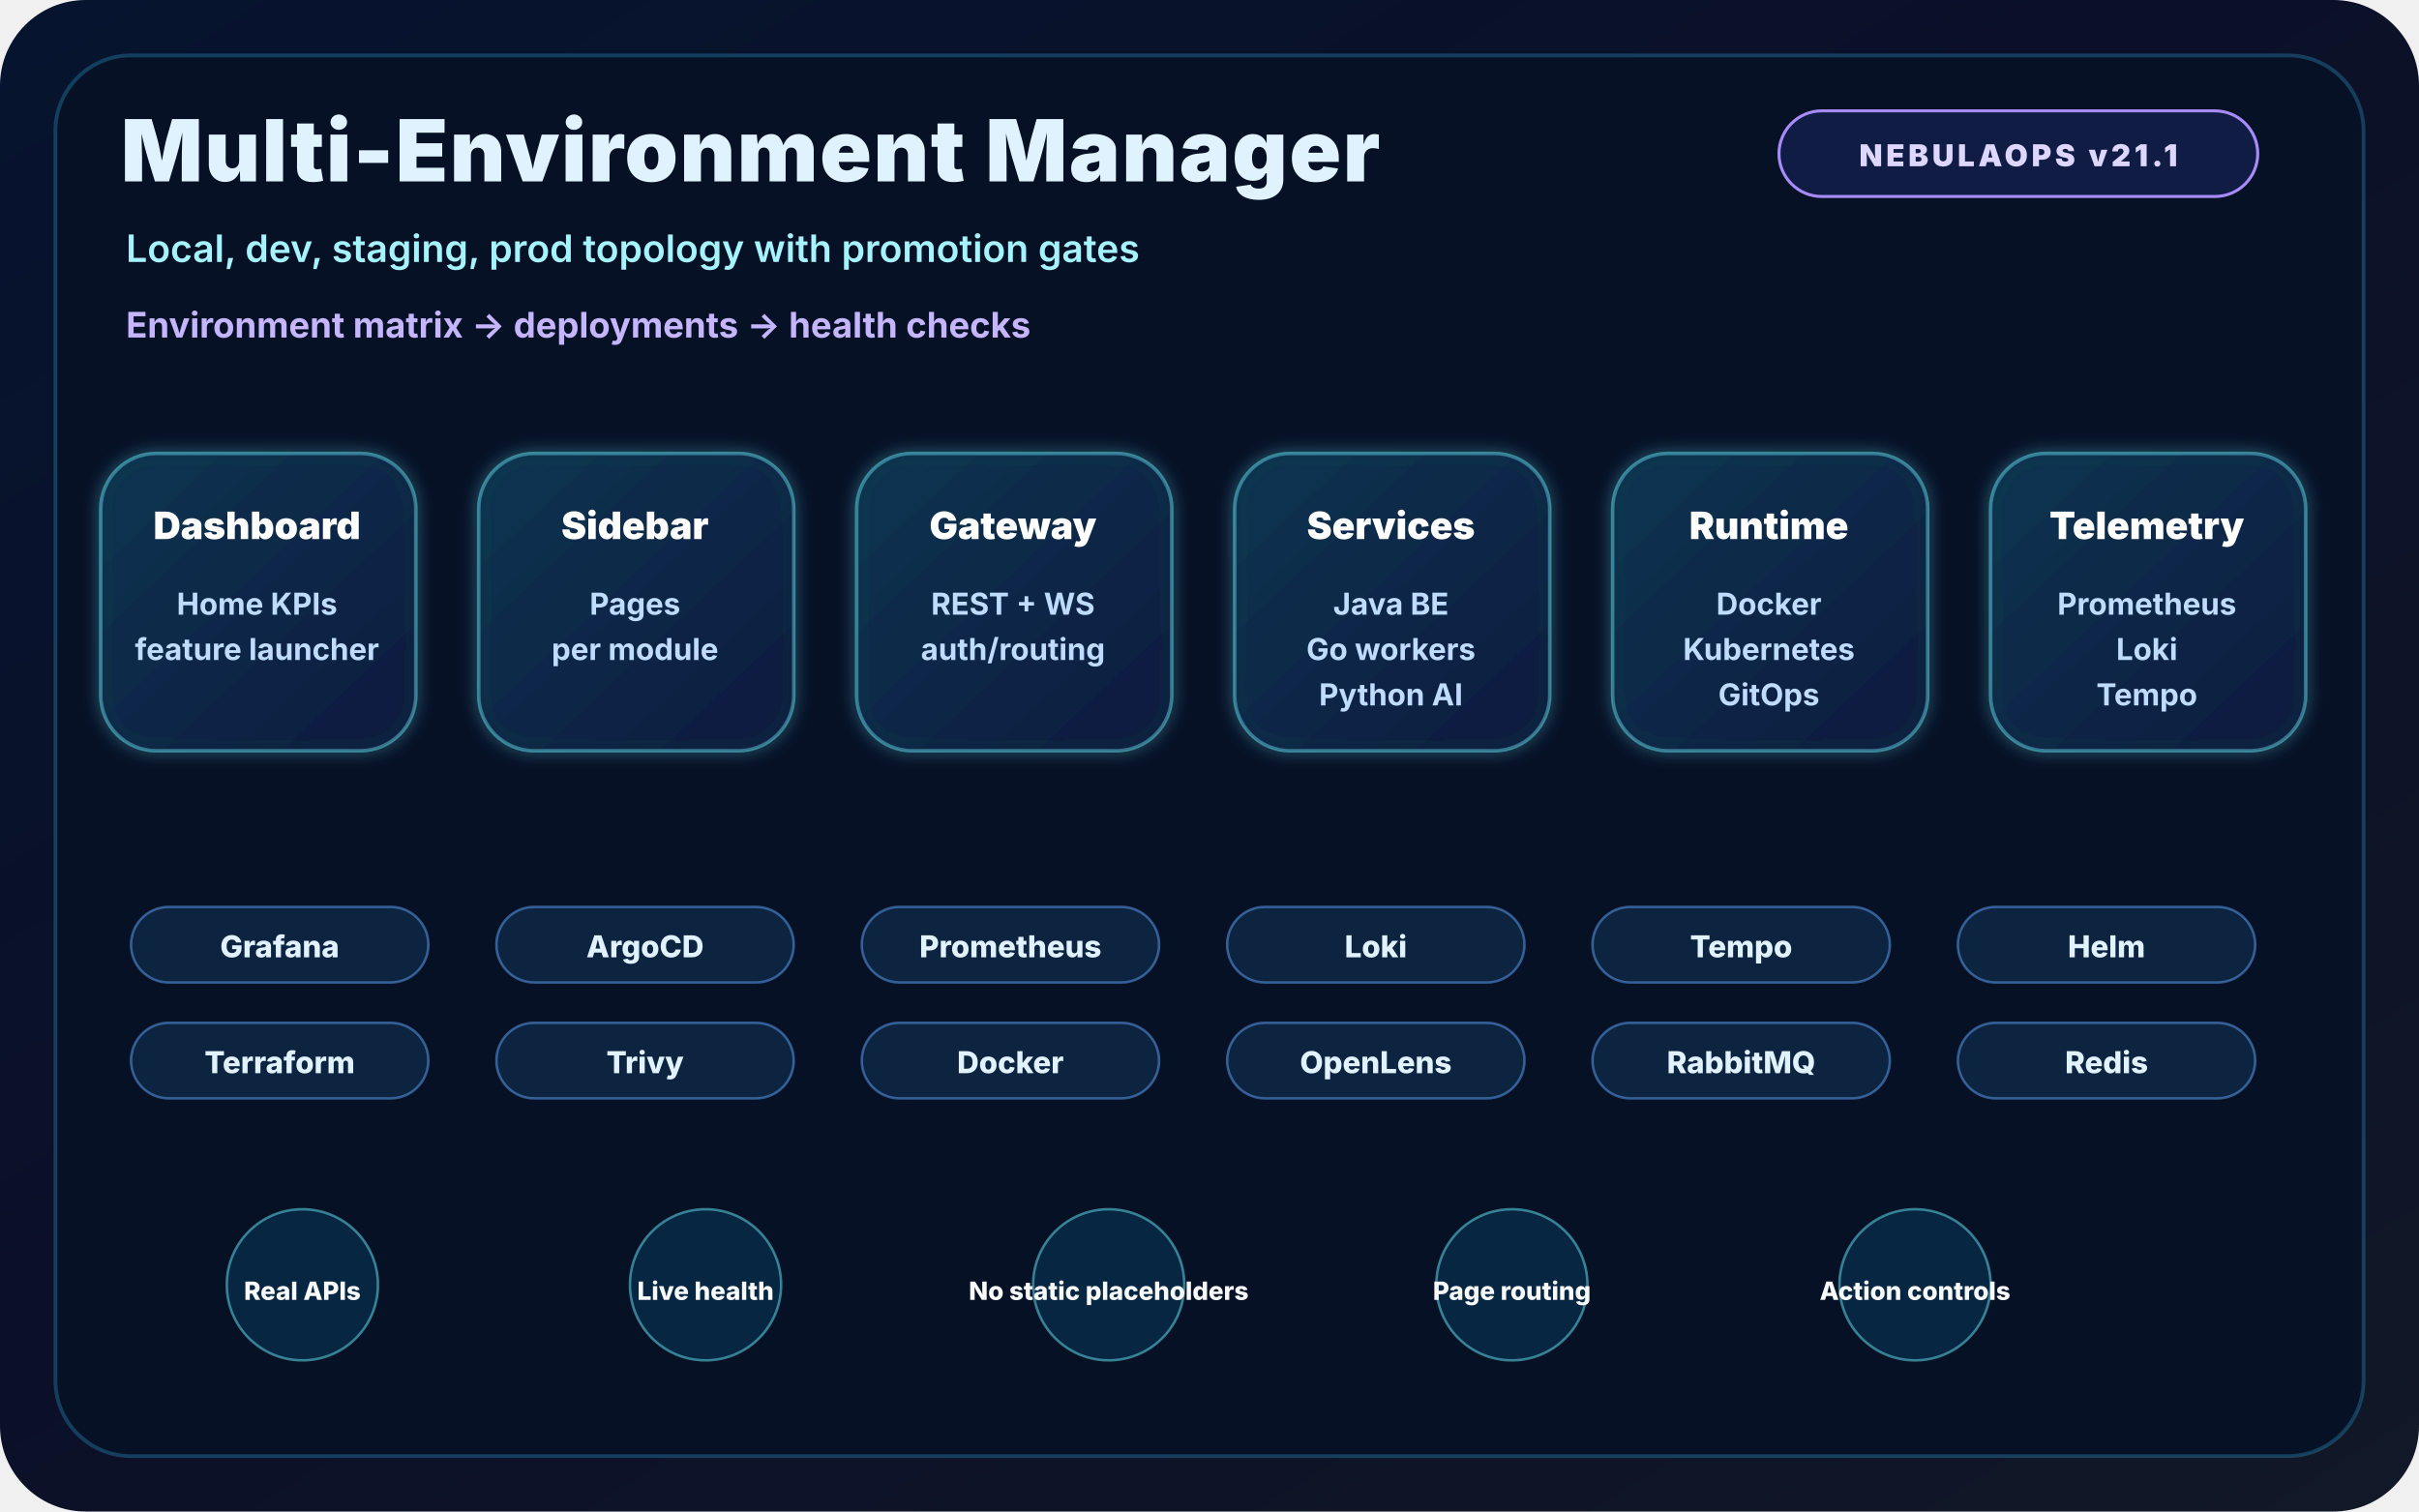
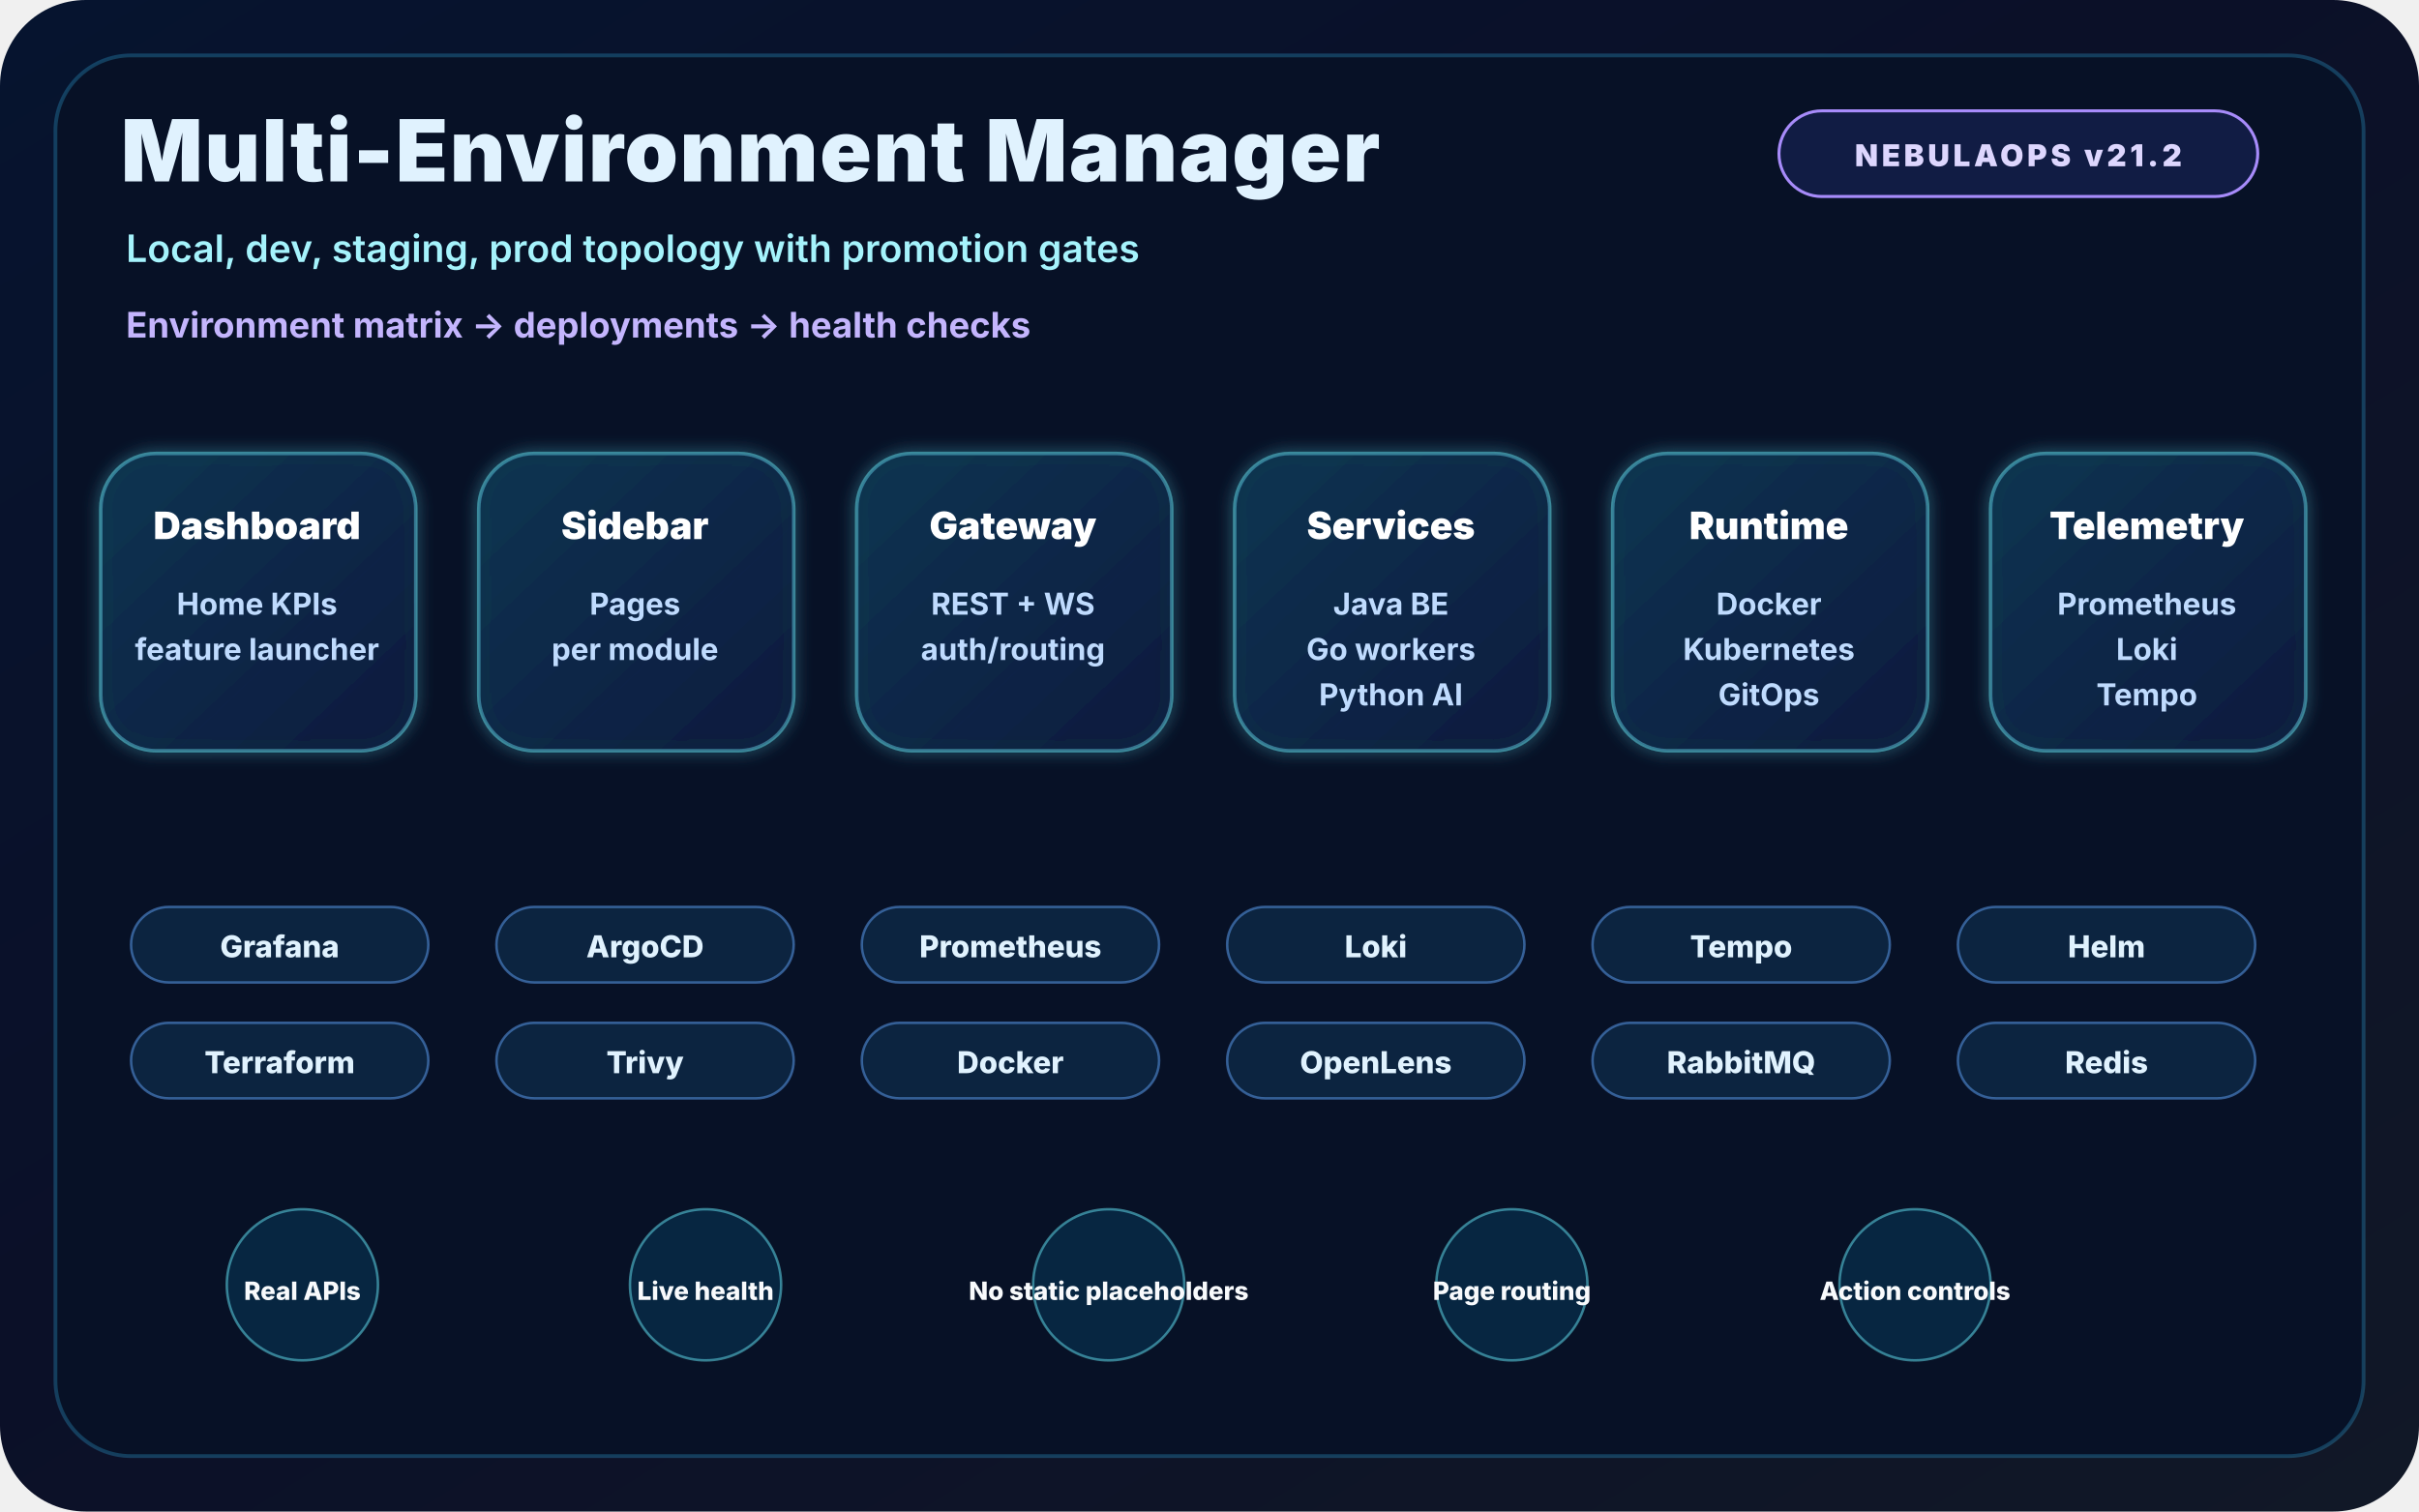
- <svg xmlns="http://www.w3.org/2000/svg" viewBox="0 0 960 600" role="img" aria-label="NebulaOps v21.1 Multi-Environment Manager">
+ <svg xmlns="http://www.w3.org/2000/svg" viewBox="0 0 960 600" role="img" aria-label="NebulaOps v21.2 Multi-Environment Manager">
  <defs>
    <linearGradient id="bg" x1="0" y1="0" x2="1" y2="1">
      <stop offset="0" stop-color="#06142f" />
      <stop offset=".45" stop-color="#0b1028" />
      <stop offset="1" stop-color="#111827" />
    </linearGradient>
    <linearGradient id="card" x1="0" y1="0" x2="1" y2="1">
      <stop offset="0" stop-color="#0f3552" stop-opacity=".96" />
      <stop offset="1" stop-color="#111a3d" stop-opacity=".92" />
    </linearGradient>
    <linearGradient id="accent" x1="0" y1="0" x2="1" y2="0">
      <stop offset="0" stop-color="#38bdf8" />
      <stop offset=".5" stop-color="#8b5cf6" />
      <stop offset="1" stop-color="#22d3ee" />
    </linearGradient>
    <filter id="glow">
      <feGaussianBlur stdDeviation="3" result="b" />
      <feMerge>
        <feMergeNode in="b" />
        <feMergeNode in="SourceGraphic" />
      </feMerge>
    </filter>
    <style>
            .bg{fill:url(#bg)} .panel{fill:#071126;stroke:#38bdf8;stroke-opacity:.26;stroke-width:1.5}
            .node rect{fill:url(#card);stroke:#67e8f9;stroke-opacity:.42;stroke-width:1.4;filter:url(#glow)}
            .link{fill:none;stroke:url(#accent);stroke-width:4;stroke-linecap:round;stroke-dasharray:9 9;opacity:.8}
            .title{font:900 34px Inter,Arial,sans-serif;fill:#e0f2fe;letter-spacing:.02em}
            .sub{font:600 15px Inter,Arial,sans-serif;fill:#a5f3fc} .flow{font:700 14px
            Inter,Arial,sans-serif;fill:#c4b5fd}
            .h{font:900 15px Inter,Arial,sans-serif;fill:#fff} .b{font:700 12px Inter,Arial,sans-serif;fill:#bfdbfe}
            .chip{fill:#0c2440;stroke:#60a5fa;stroke-opacity:.5} .chipText{font:800 12px
            Inter,Arial,sans-serif;fill:#e0f2fe}
            .pulse{fill:#0ea5e9;fill-opacity:.14;stroke:#67e8f9;stroke-opacity:.5} .small{font:800 10px
            Inter,Arial,sans-serif;fill:#f8fafc}
            .badge{fill:#111c44;stroke:#a78bfa;stroke-width:1.2} .badgeText{font:900 12px
            Inter,Arial,sans-serif;fill:#ddd6fe;letter-spacing:.12em}
        </style>
  </defs>
  <rect class="bg" width="960" height="600" rx="34" />
  <rect class="panel" x="22" y="22" width="916" height="556" rx="30" />
  <rect class="badge" x="706" y="44" width="190" height="34" rx="17" />
-   <text class="badgeText" x="801" y="66" text-anchor="middle">NEBULAOPS v21.1</text>
+   <text class="badgeText" x="801" y="66" text-anchor="middle">NEBULAOPS v21.2</text>
  <text class="title" x="48" y="72">Multi-Environment Manager</text>
  <text class="sub" x="50" y="104">Local, dev, staging, prod topology with promotion gates</text>
  <text class="flow" x="50" y="134">Environment matrix → deployments → health checks</text>
  <g class="node" transform="translate(40,180)">
    <rect width="125" height="118" rx="22" />
    <text class="h" x="62" y="34" text-anchor="middle">Dashboard</text>
    <text class="b" x="62" y="64" text-anchor="middle" dy="0">Home KPIs</text>
    <text class="b" x="62" y="64" text-anchor="middle" dy="18">feature launcher</text>
  </g>
  <path class="link" d="M165 239 C 185 239 170 239 190 239" />
  <g class="node" transform="translate(190,180)">
    <rect width="125" height="118" rx="22" />
    <text class="h" x="62" y="34" text-anchor="middle">Sidebar</text>
    <text class="b" x="62" y="64" text-anchor="middle" dy="0">Pages</text>
    <text class="b" x="62" y="64" text-anchor="middle" dy="18">per module</text>
  </g>
  <path class="link" d="M315 239 C 335 239 320 239 340 239" />
  <g class="node" transform="translate(340,180)">
    <rect width="125" height="118" rx="22" />
    <text class="h" x="62" y="34" text-anchor="middle">Gateway</text>
    <text class="b" x="62" y="64" text-anchor="middle" dy="0">REST + WS</text>
    <text class="b" x="62" y="64" text-anchor="middle" dy="18">auth/routing</text>
  </g>
  <path class="link" d="M465 239 C 485 239 470 239 490 239" />
  <g class="node" transform="translate(490,180)">
    <rect width="125" height="118" rx="22" />
    <text class="h" x="62" y="34" text-anchor="middle">Services</text>
    <text class="b" x="62" y="64" text-anchor="middle" dy="0">Java BE</text>
    <text class="b" x="62" y="64" text-anchor="middle" dy="18">Go workers</text>
    <text class="b" x="62" y="64" text-anchor="middle" dy="36">Python AI</text>
  </g>
  <path class="link" d="M615 239 C 635 239 620 239 640 239" />
  <g class="node" transform="translate(640,180)">
    <rect width="125" height="118" rx="22" />
    <text class="h" x="62" y="34" text-anchor="middle">Runtime</text>
    <text class="b" x="62" y="64" text-anchor="middle" dy="0">Docker</text>
    <text class="b" x="62" y="64" text-anchor="middle" dy="18">Kubernetes</text>
    <text class="b" x="62" y="64" text-anchor="middle" dy="36">GitOps</text>
  </g>
  <path class="link" d="M765 239 C 785 239 770 239 790 239" />
  <g class="node" transform="translate(790,180)">
    <rect width="125" height="118" rx="22" />
    <text class="h" x="62" y="34" text-anchor="middle">Telemetry</text>
    <text class="b" x="62" y="64" text-anchor="middle" dy="0">Prometheus</text>
    <text class="b" x="62" y="64" text-anchor="middle" dy="18">Loki</text>
    <text class="b" x="62" y="64" text-anchor="middle" dy="36">Tempo</text>
  </g>
  <rect class="chip" x="52" y="360" width="118" height="30" rx="15" />
  <text class="chipText" x="111" y="380" dy="0" text-anchor="middle">Grafana</text>
  <rect class="chip" x="197" y="360" width="118" height="30" rx="15" />
  <text class="chipText" x="256" y="380" dy="0" text-anchor="middle">ArgoCD</text>
  <rect class="chip" x="342" y="360" width="118" height="30" rx="15" />
  <text class="chipText" x="401" y="380" dy="0" text-anchor="middle">Prometheus</text>
  <rect class="chip" x="487" y="360" width="118" height="30" rx="15" />
  <text class="chipText" x="546" y="380" dy="0" text-anchor="middle">Loki</text>
  <rect class="chip" x="632" y="360" width="118" height="30" rx="15" />
  <text class="chipText" x="691" y="380" dy="0" text-anchor="middle">Tempo</text>
  <rect class="chip" x="777" y="360" width="118" height="30" rx="15" />
  <text class="chipText" x="836" y="380" dy="0" text-anchor="middle">Helm</text>
  <rect class="chip" x="52" y="406" width="118" height="30" rx="15" />
  <text class="chipText" x="111" y="380" dy="46" text-anchor="middle">Terraform</text>
  <rect class="chip" x="197" y="406" width="118" height="30" rx="15" />
  <text class="chipText" x="256" y="380" dy="46" text-anchor="middle">Trivy</text>
  <rect class="chip" x="342" y="406" width="118" height="30" rx="15" />
  <text class="chipText" x="401" y="380" dy="46" text-anchor="middle">Docker</text>
  <rect class="chip" x="487" y="406" width="118" height="30" rx="15" />
  <text class="chipText" x="546" y="380" dy="46" text-anchor="middle">OpenLens</text>
  <rect class="chip" x="632" y="406" width="118" height="30" rx="15" />
  <text class="chipText" x="691" y="380" dy="46" text-anchor="middle">RabbitMQ</text>
  <rect class="chip" x="777" y="406" width="118" height="30" rx="15" />
  <text class="chipText" x="836" y="380" dy="46" text-anchor="middle">Redis</text>
  <circle class="pulse" cx="120" cy="510" r="30" />
  <text class="small" x="120" y="516" text-anchor="middle">Real APIs</text>
  <circle class="pulse" cx="280" cy="510" r="30" />
  <text class="small" x="280" y="516" text-anchor="middle">Live health</text>
  <circle class="pulse" cx="440" cy="510" r="30" />
  <text class="small" x="440" y="516" text-anchor="middle">No static placeholders</text>
  <circle class="pulse" cx="600" cy="510" r="30" />
  <text class="small" x="600" y="516" text-anchor="middle">Page routing</text>
  <circle class="pulse" cx="760" cy="510" r="30" />
  <text class="small" x="760" y="516" text-anchor="middle">Action controls</text>
</svg>
